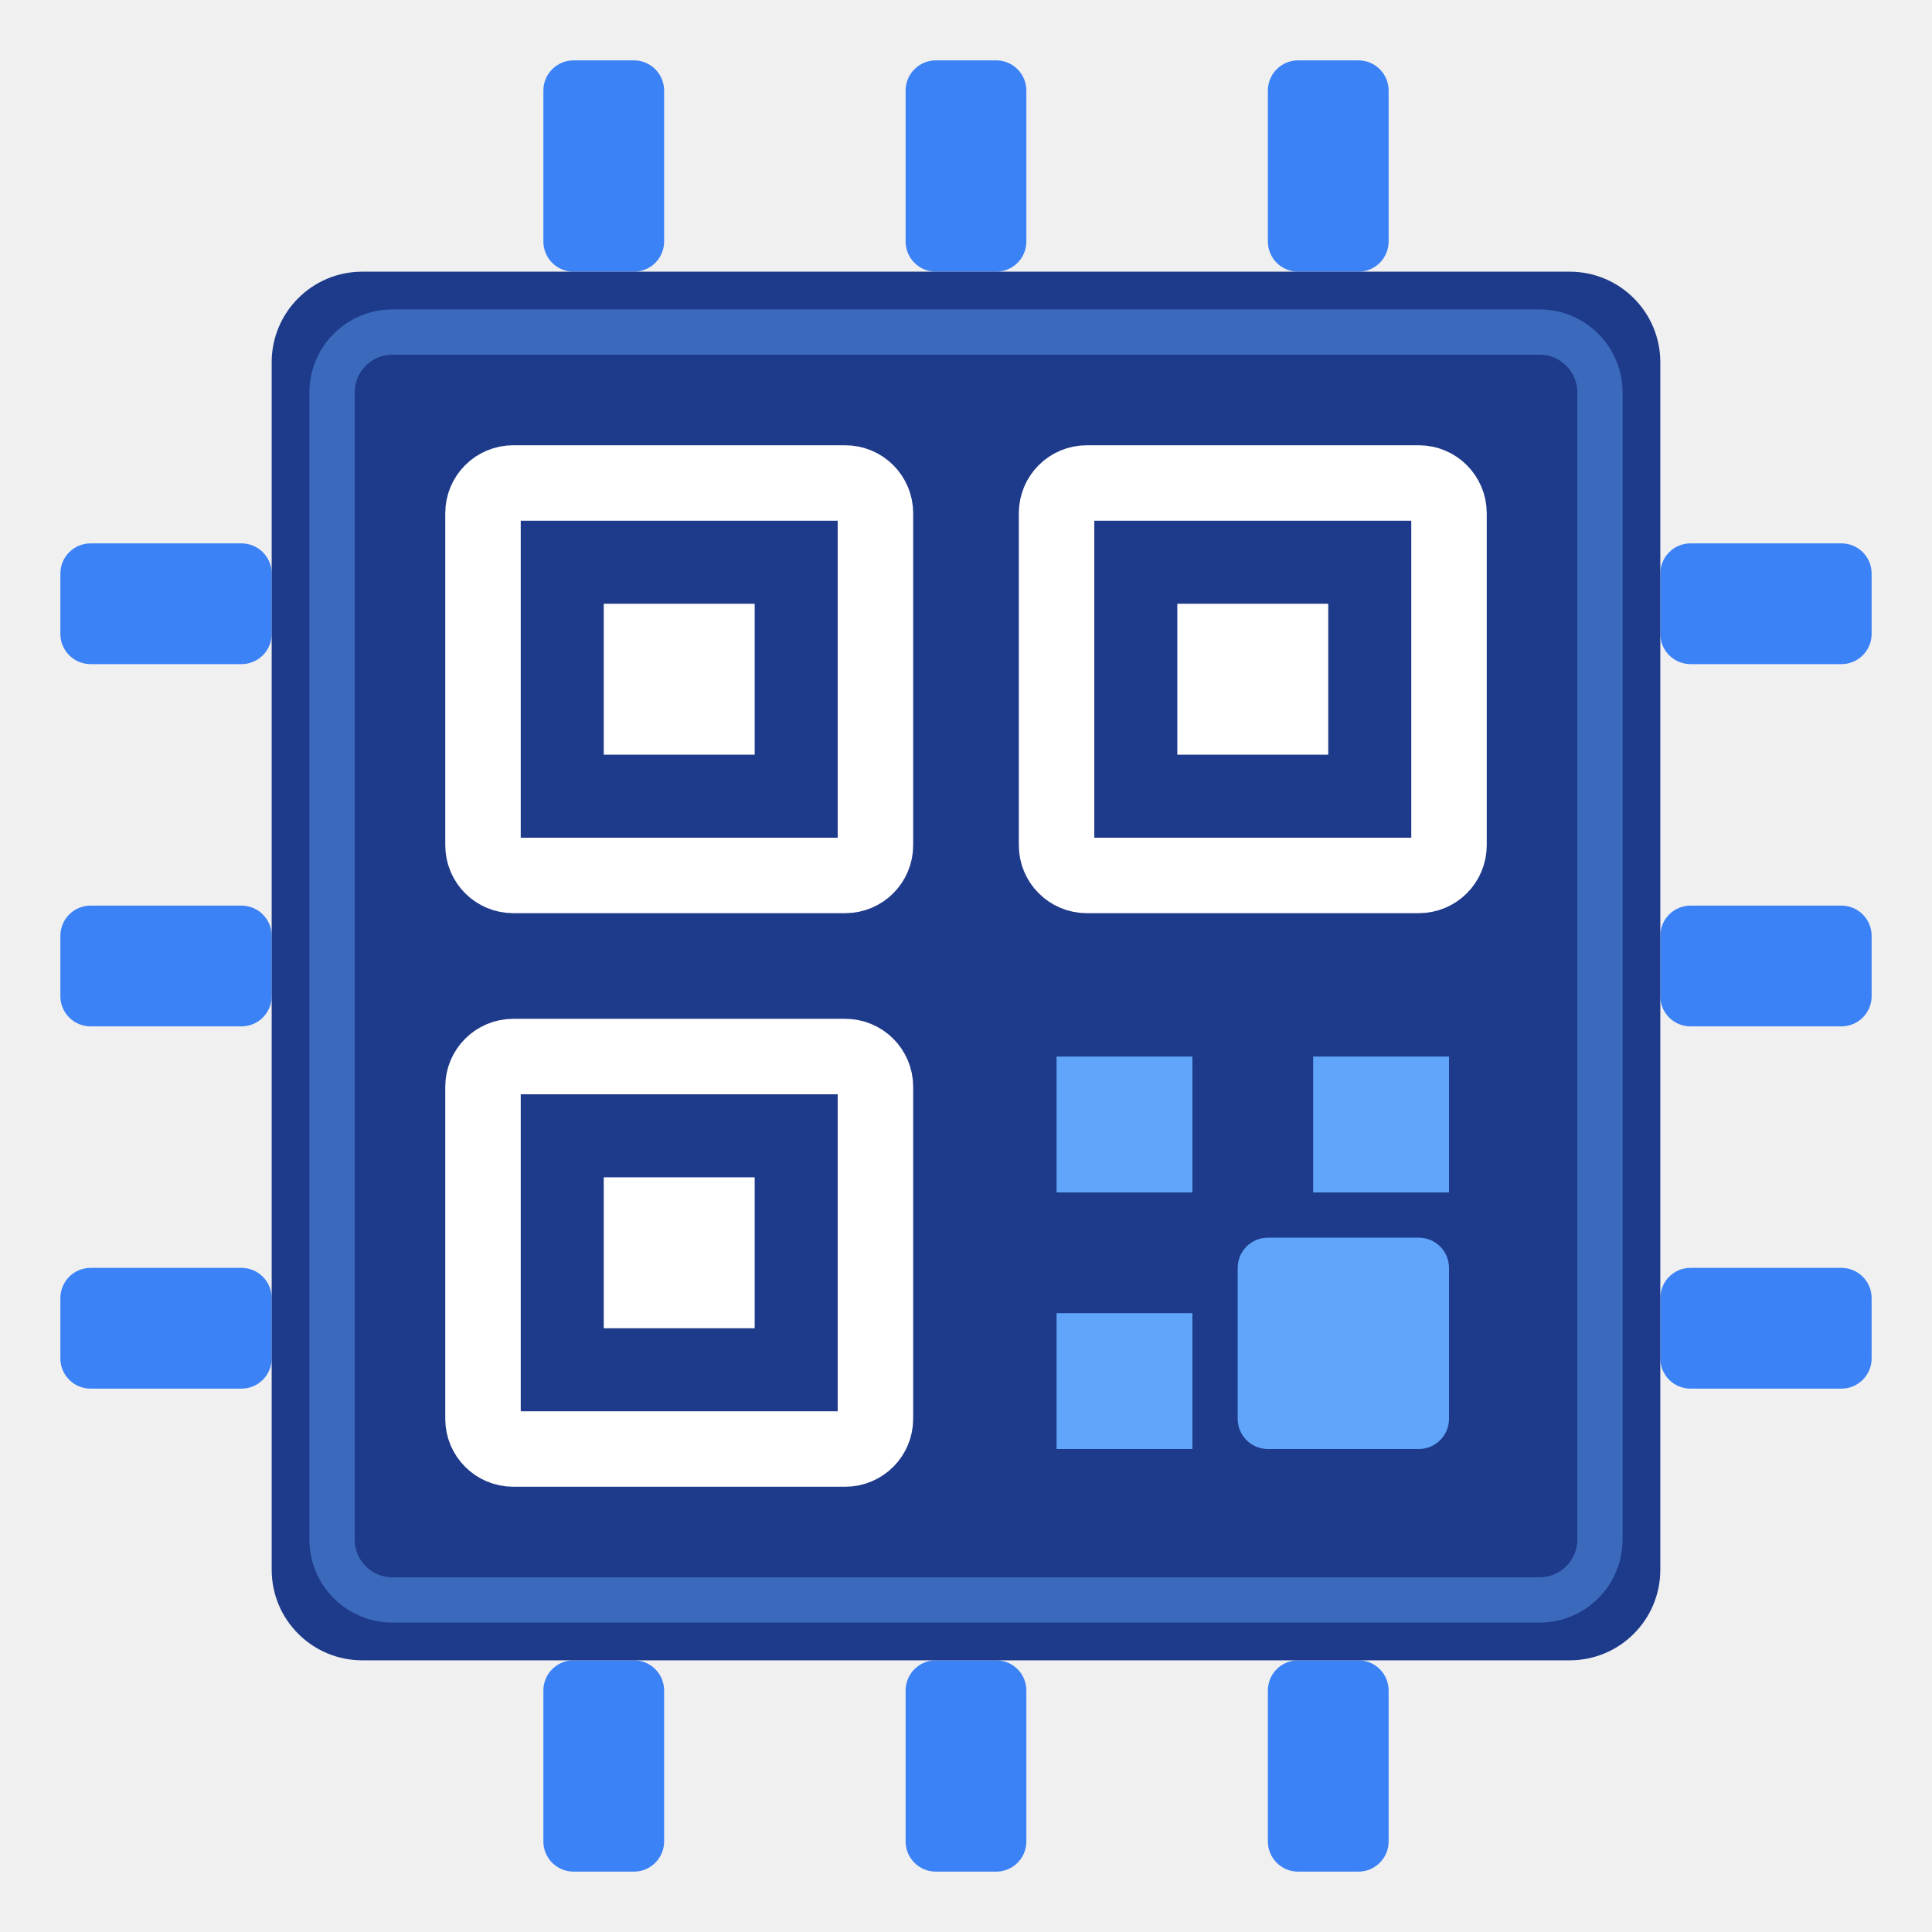
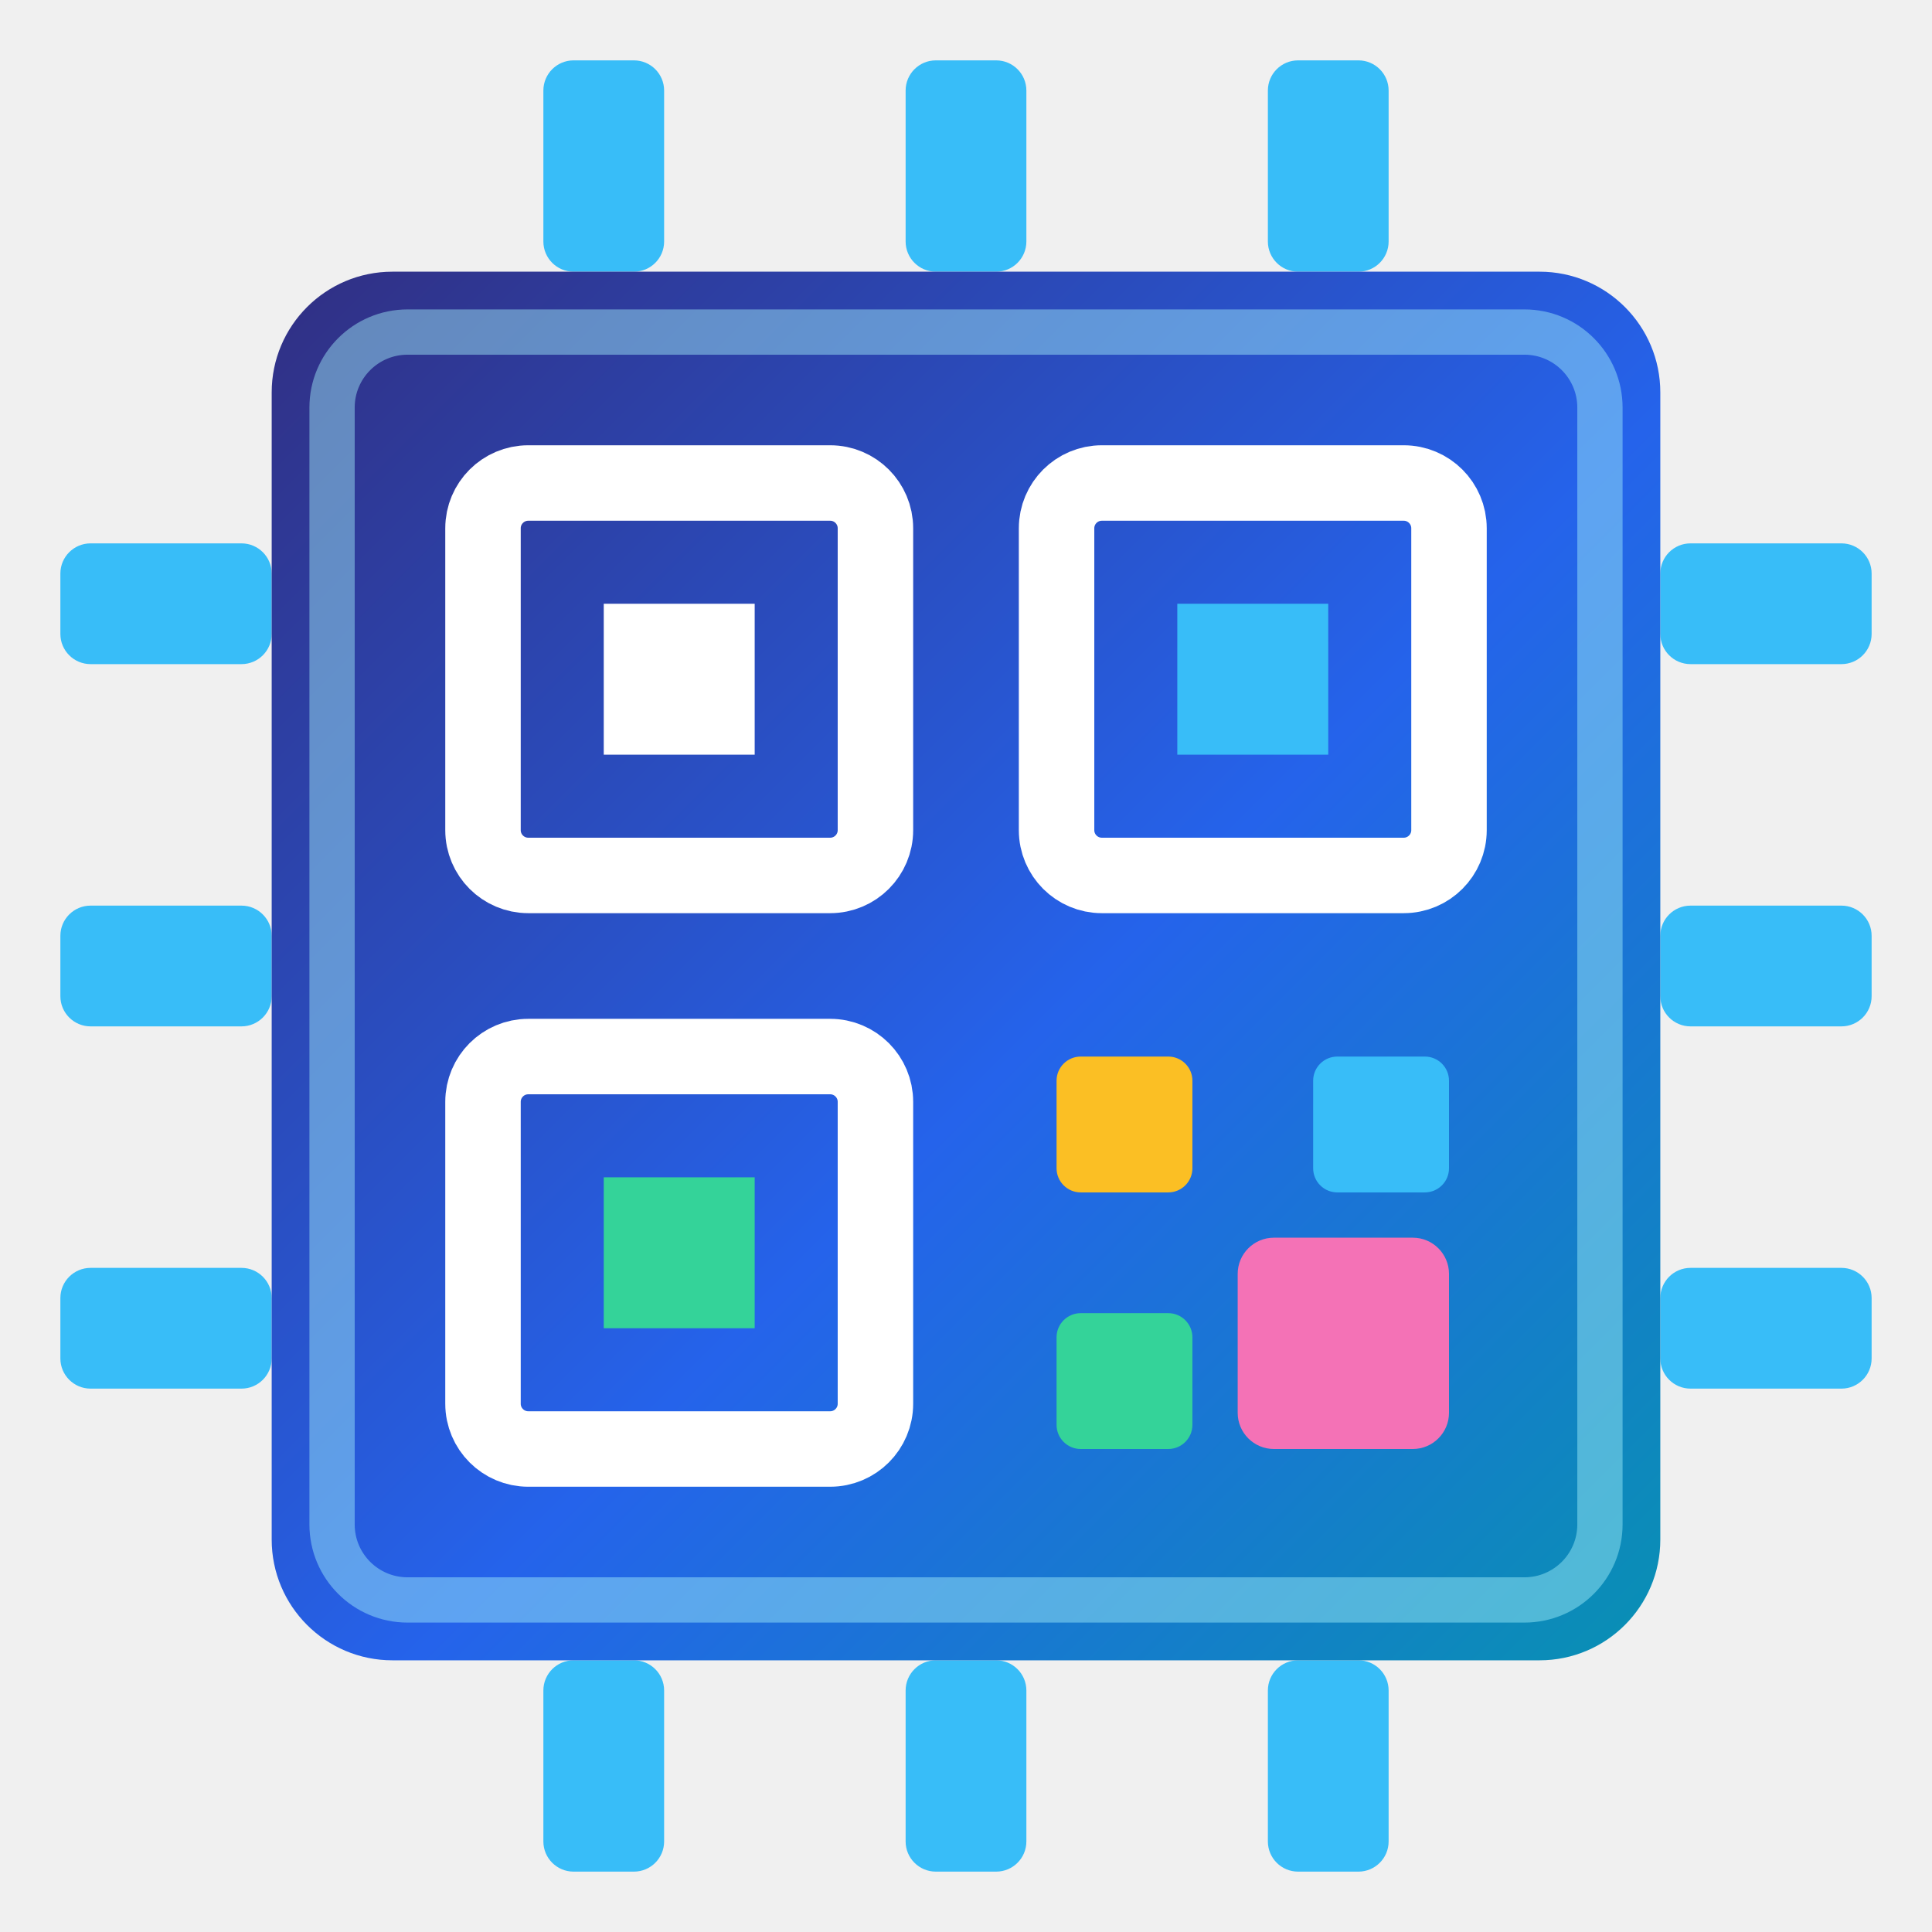
<svg xmlns="http://www.w3.org/2000/svg" viewBox="0 0 64 64" width="64" height="64" role="img" aria-label="CEIT Logo">
-   <g fill="#3b82f6">
+   <defs>
+     <linearGradient id="chip-bg" x1="0" y1="0" x2="1" y2="1">
+       <stop offset="0%" stop-color="#312e81" />
+       <stop offset="55%" stop-color="#2563eb" />
+       <stop offset="100%" stop-color="#0891b2" />
+     </linearGradient>
+   </defs>
+   <g fill="#38bdf8">
    <rect x="18" y="2" width="4" height="7" rx="1" />
    <rect x="30" y="2" width="4" height="7" rx="1" />
    <rect x="42" y="2" width="4" height="7" rx="1" />
    <rect x="18" y="55" width="4" height="7" rx="1" />
    <rect x="30" y="55" width="4" height="7" rx="1" />
    <rect x="42" y="55" width="4" height="7" rx="1" />
    <rect x="2" y="18" width="7" height="4" rx="1" />
    <rect x="2" y="30" width="7" height="4" rx="1" />
    <rect x="2" y="42" width="7" height="4" rx="1" />
    <rect x="55" y="18" width="7" height="4" rx="1" />
    <rect x="55" y="30" width="7" height="4" rx="1" />
    <rect x="55" y="42" width="7" height="4" rx="1" />
  </g>
-   <rect x="9" y="9" width="46" height="46" rx="3" fill="#1e3a8a" />
-   <rect x="11" y="11" width="42" height="42" rx="2" fill="none" stroke="#60a5fa" stroke-width="1.5" stroke-opacity="0.45" />
-   <rect x="16" y="16" width="13" height="13" rx="1" fill="none" stroke="#ffffff" stroke-width="2.5" />
+   <rect x="9" y="9" width="46" height="46" rx="4" fill="url(#chip-bg)" />
+   <rect x="11" y="11" width="42" height="42" rx="2.5" fill="none" stroke="#a5f3fc" stroke-width="1.5" stroke-opacity="0.45" />
+   <rect x="16" y="16" width="13" height="13" rx="1.5" fill="none" stroke="#ffffff" stroke-width="2.5" />
  <rect x="20" y="20" width="5" height="5" fill="#ffffff" />
-   <rect x="35" y="16" width="13" height="13" rx="1" fill="none" stroke="#ffffff" stroke-width="2.5" />
-   <rect x="39" y="20" width="5" height="5" fill="#ffffff" />
-   <rect x="16" y="35" width="13" height="13" rx="1" fill="none" stroke="#ffffff" stroke-width="2.5" />
-   <rect x="20" y="39" width="5" height="5" fill="#ffffff" />
-   <g fill="#60a5fa">
-     <rect x="35" y="35" width="4.5" height="4.5" />
-     <rect x="43.5" y="35" width="4.5" height="4.5" />
-     <rect x="35" y="43.5" width="4.5" height="4.5" />
-     <rect x="41" y="41" width="7" height="7" rx="1" />
-   </g>
+   <rect x="35" y="16" width="13" height="13" rx="1.5" fill="none" stroke="#ffffff" stroke-width="2.5" />
+   <rect x="39" y="20" width="5" height="5" fill="#38bdf8" />
+   <rect x="16" y="35" width="13" height="13" rx="1.5" fill="none" stroke="#ffffff" stroke-width="2.5" />
+   <rect x="20" y="39" width="5" height="5" fill="#34d399" />
+   <rect x="35" y="35" width="4.5" height="4.5" rx="0.8" fill="#fbbf24" />
+   <rect x="43.5" y="35" width="4.5" height="4.5" rx="0.8" fill="#38bdf8" />
+   <rect x="35" y="43.5" width="4.5" height="4.5" rx="0.8" fill="#34d399" />
+   <rect x="41" y="41" width="7" height="7" rx="1.2" fill="#f472b6" />
</svg>
